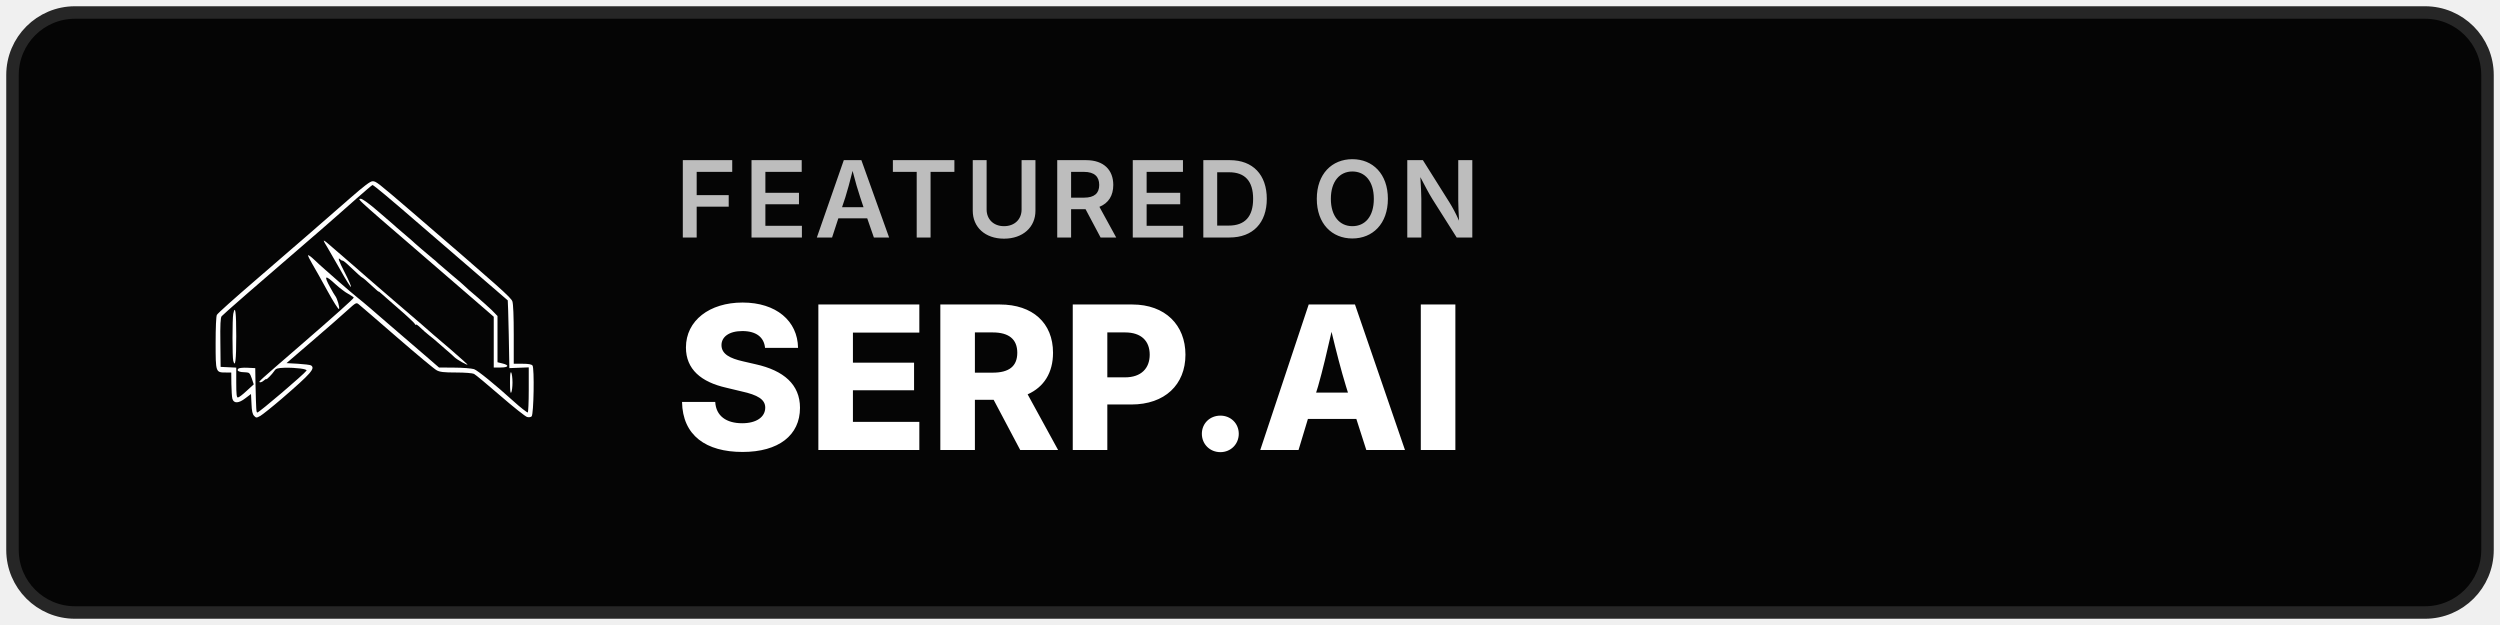
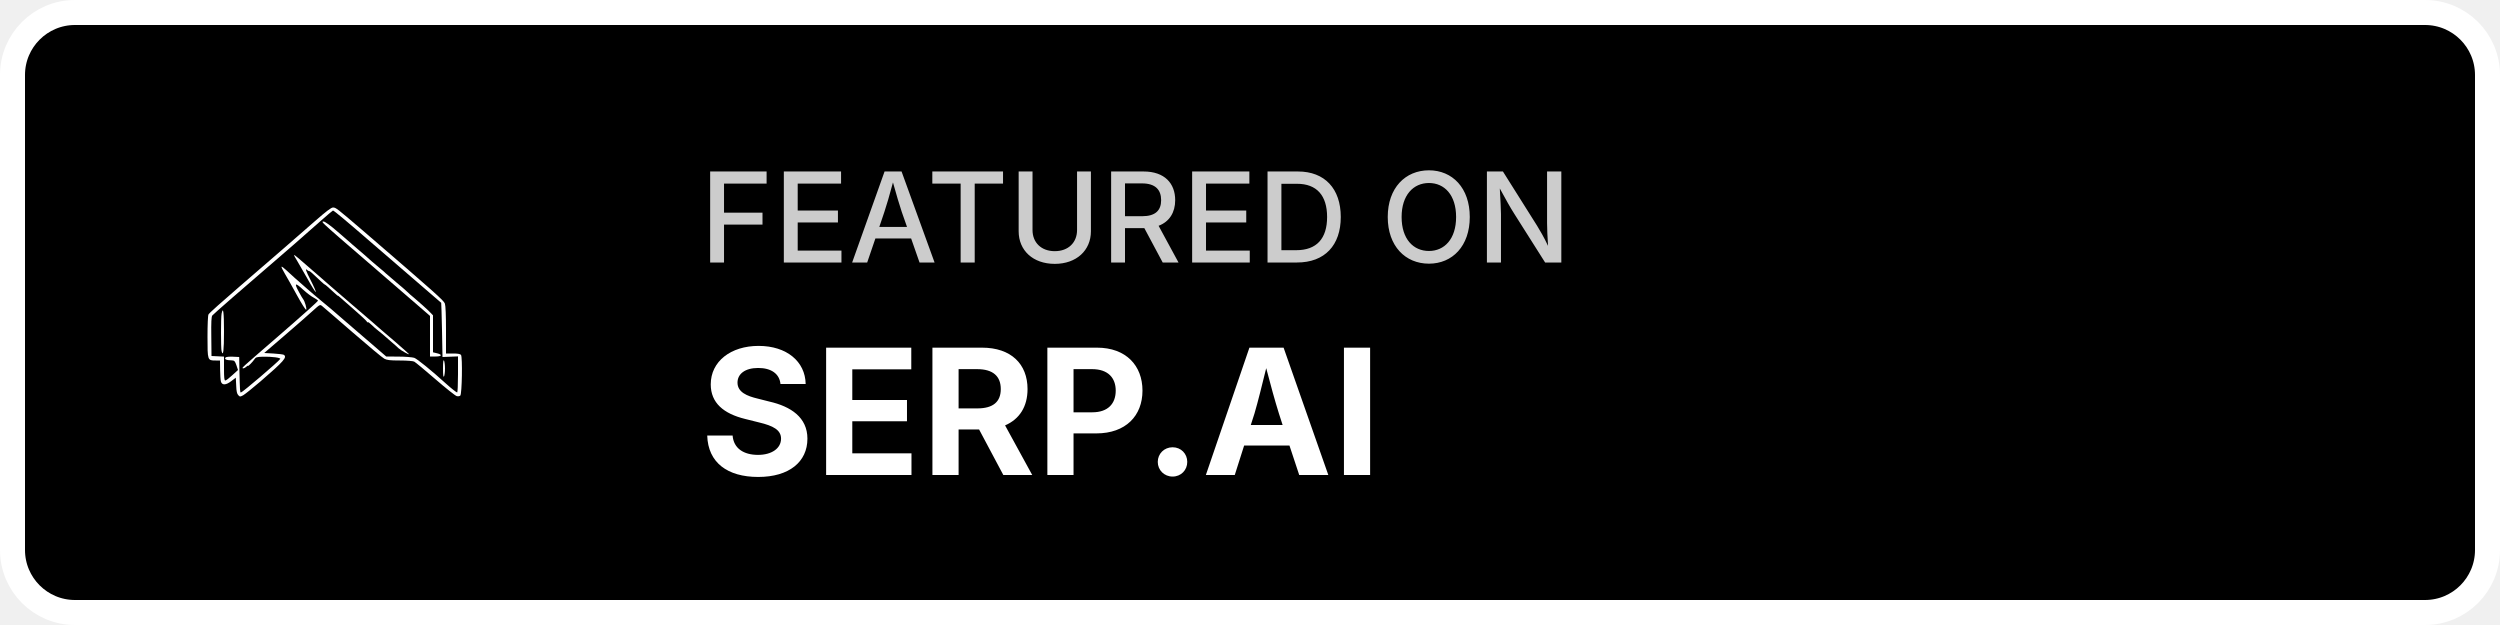
<svg xmlns="http://www.w3.org/2000/svg" width="200" height="50" viewBox="0 0 200 50" role="img" aria-label="Featured on SERP.AI">
-   <rect x="1" y="1" width="198" height="48" rx="5" fill="#050505" stroke="#262626" stroke-width="1" />
-   <g transform="translate(14 10) scale(0.10)" color="#ffffff" aria-hidden="true">
+   <rect x="1" y="1" width="198" height="48" rx="5" fill="#000000" stroke="#ffffff" stroke-width="2" />
+   <g data-badge-logo="true" transform="translate(14 13) scale(0.08)" color="#ffffff" aria-hidden="true">
    <g transform="translate(0,300) scale(0.1,-0.1)" fill="currentColor" stroke="none">
      <path d="M1400 2414 c-124 -109 -460 -401 -754 -654 -173 -149 -303 -265 -311 -279 -6 -9 -10 -103 -10 -224 0 -237 0 -237 82 -237 l43 0 1 -92 c1 -51 4 -104 8 -118 11 -39 50 -38 104 4 l45 34 4 -79 c2 -58 8 -83 21 -96 16 -17 19 -17 50 0 17 10 95 72 172 138 235 203 269 242 233 266 -7 4 -54 10 -105 13 l-91 5 206 177 c114 98 240 208 279 244 73 66 73 66 96 47 12 -10 150 -128 305 -263 156 -135 297 -253 315 -262 25 -14 56 -18 155 -18 72 0 132 -5 144 -11 12 -6 107 -85 211 -175 105 -91 201 -167 214 -170 14 -4 30 -1 36 5 17 17 23 387 7 407 -9 10 -33 14 -81 14 l-69 0 0 234 c0 145 -4 245 -11 265 -11 31 -94 105 -804 716 -280 240 -286 245 -315 245 -18 0 -68 -38 -180 -136z m281 27 c52 -43 186 -158 299 -256 113 -97 312 -269 443 -382 130 -112 238 -205 239 -206 1 -1 5 -123 8 -272 l5 -270 78 3 77 3 0 -180 c0 -100 -4 -181 -8 -181 -7 0 -64 45 -108 85 -151 137 -293 252 -322 262 -20 6 -92 12 -158 12 l-122 1 -118 102 c-66 56 -197 170 -293 252 -95 83 -201 174 -236 201 -34 28 -100 83 -146 124 -46 41 -102 90 -124 109 -22 19 -59 53 -82 75 -24 23 -45 38 -48 35 -3 -3 12 -34 33 -69 21 -35 76 -133 122 -217 46 -84 87 -149 92 -144 8 8 -14 86 -31 106 -5 6 -23 36 -40 68 -53 96 -41 102 44 23 33 -30 79 -65 103 -77 23 -13 42 -26 42 -29 0 -8 -158 -149 -420 -376 -348 -301 -344 -297 -331 -301 7 -2 21 4 32 14 10 9 19 14 19 11 0 -9 48 40 65 66 12 19 24 23 82 25 90 2 184 -10 175 -23 -21 -30 -379 -335 -393 -335 -9 0 -10 14 -15 230 l-2 125 -63 3 c-34 2 -67 -2 -72 -7 -18 -18 5 -29 64 -30 23 -1 29 -8 43 -48 l16 -48 -57 -52 c-31 -29 -62 -53 -70 -53 -10 0 -13 26 -13 120 l0 119 -62 3 -63 3 -2 195 c-2 142 1 199 10 210 10 13 256 228 817 711 74 65 191 167 259 228 69 61 128 111 131 111 4 0 49 -35 101 -79z" />
      <path d="M1505 2372 c57 -53 136 -122 515 -448 184 -159 379 -327 433 -374 l97 -84 0 -203 0 -203 56 0 c64 0 71 19 11 33 l-37 9 0 185 0 185 -47 48 c-27 26 -82 75 -123 110 -41 34 -82 70 -90 79 -8 9 -55 49 -103 89 -48 41 -98 83 -111 95 -12 12 -33 31 -47 41 -23 18 -159 135 -169 146 -3 3 -34 30 -70 60 -36 30 -67 58 -70 61 -3 3 -58 51 -124 107 -71 62 -127 102 -140 102 -18 0 -16 -5 19 -38z" />
      <path d="M1190 2074 c0 -4 13 -28 29 -53 15 -25 63 -108 106 -184 42 -76 80 -136 83 -132 3 3 -19 55 -50 115 -50 96 -60 129 -34 103 4 -5 11 -8 16 -8 5 0 19 -10 32 -22 88 -83 121 -113 125 -113 4 0 36 -27 94 -81 21 -20 39 -35 39 -32 0 2 6 -2 13 -9 8 -7 73 -64 145 -127 73 -63 132 -119 132 -124 0 -6 3 -7 7 -4 3 4 20 -8 38 -26 17 -17 49 -45 71 -62 21 -16 51 -41 66 -55 15 -14 46 -41 69 -60 23 -19 52 -45 64 -57 22 -21 105 -68 105 -59 0 2 -60 55 -132 118 -73 62 -138 117 -144 123 -20 19 -128 112 -314 271 -102 87 -187 161 -190 164 -3 3 -70 62 -149 130 -79 69 -161 140 -183 158 -21 19 -38 30 -38 26z" />
      <path d="M466 1489 c-8 -40 -8 -347 0 -376 16 -59 24 7 24 198 0 193 -8 255 -24 178z" />
      <path d="M2680 940 c0 -65 3 -90 10 -80 5 8 10 44 10 80 0 36 -5 72 -10 80 -7 10 -10 -15 -10 -80z" />
    </g>
  </g>
-   <text x="54" y="19" font-family="system-ui, -apple-system, BlinkMacSystemFont, 'Segoe UI', sans-serif" font-size="8.5" font-weight="600" letter-spacing="0.5" fill="#bdbdbd">FEATURED ON</text>
-   <text x="54" y="36" font-family="system-ui, -apple-system, BlinkMacSystemFont, 'Segoe UI', sans-serif" font-size="16" font-weight="800" fill="#ffffff">SERP.AI</text>
+   <text x="56" y="21" font-family="system-ui, -apple-system, sans-serif" font-size="10" font-weight="500" fill="#ffffff" opacity="0.8" text-transform="uppercase">FEATURED ON</text>
+   <text x="56" y="38" font-family="system-ui, -apple-system, sans-serif" font-size="14" font-weight="700" fill="#ffffff">SERP.AI</text>
</svg>
